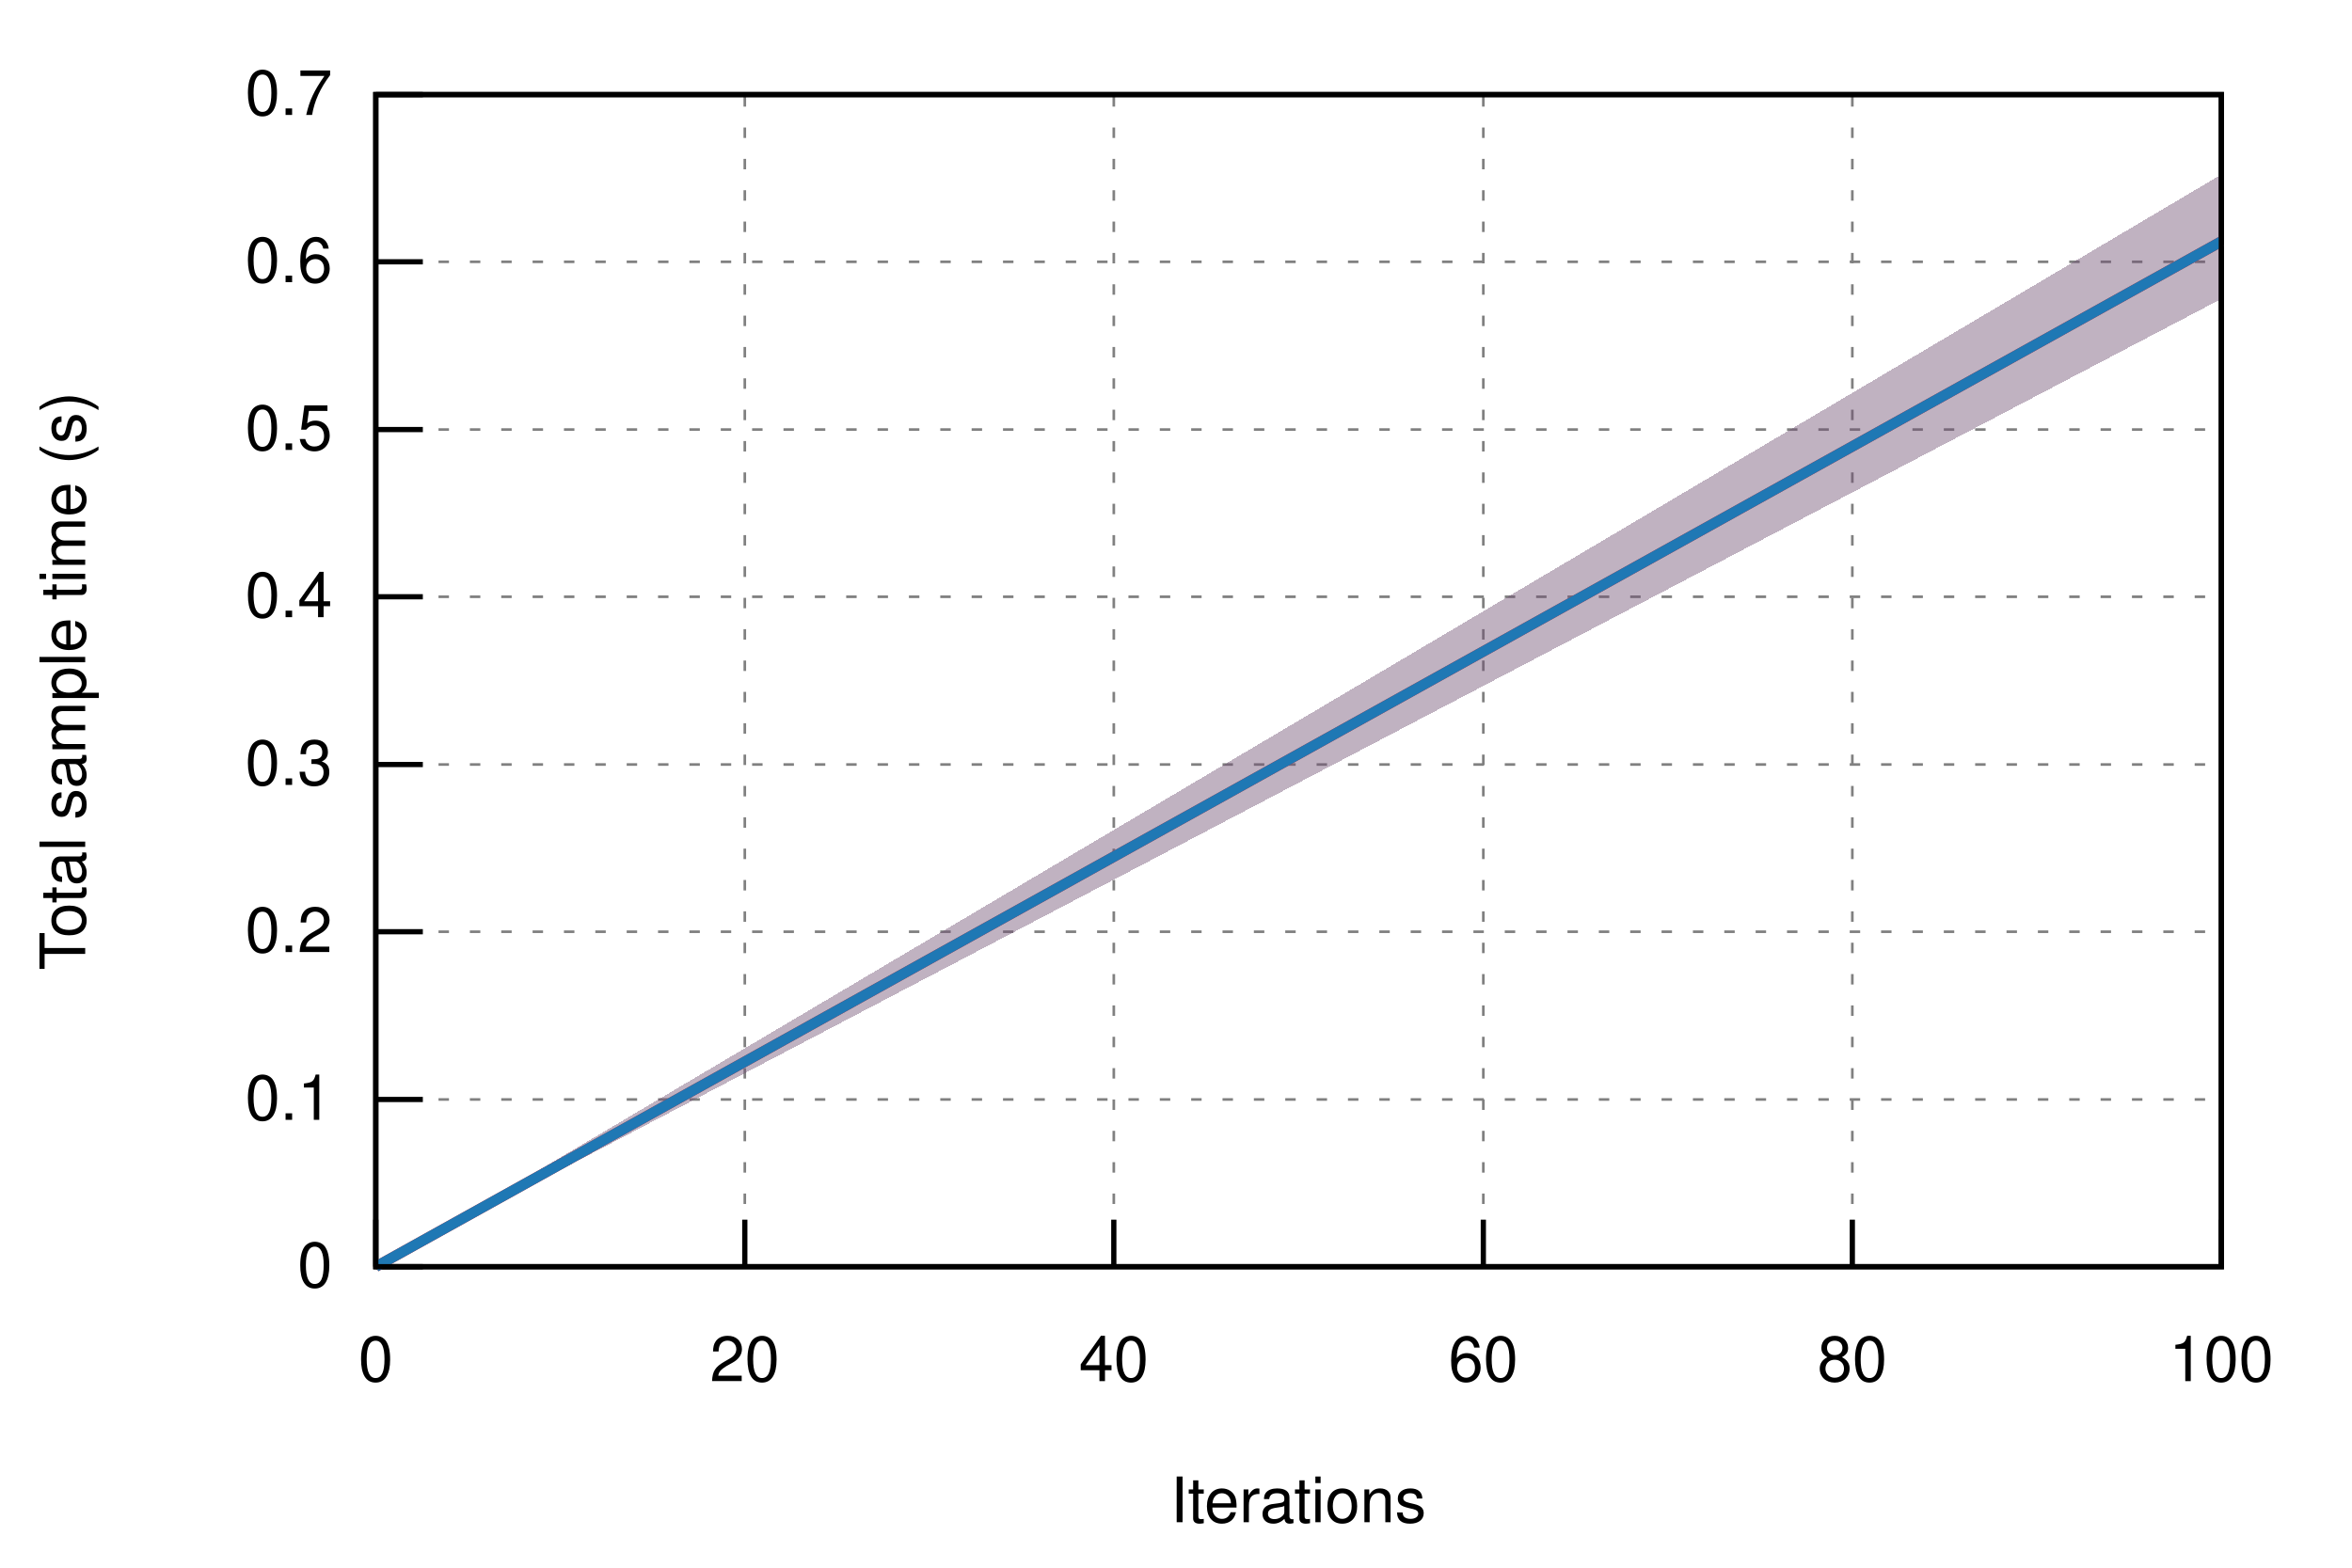
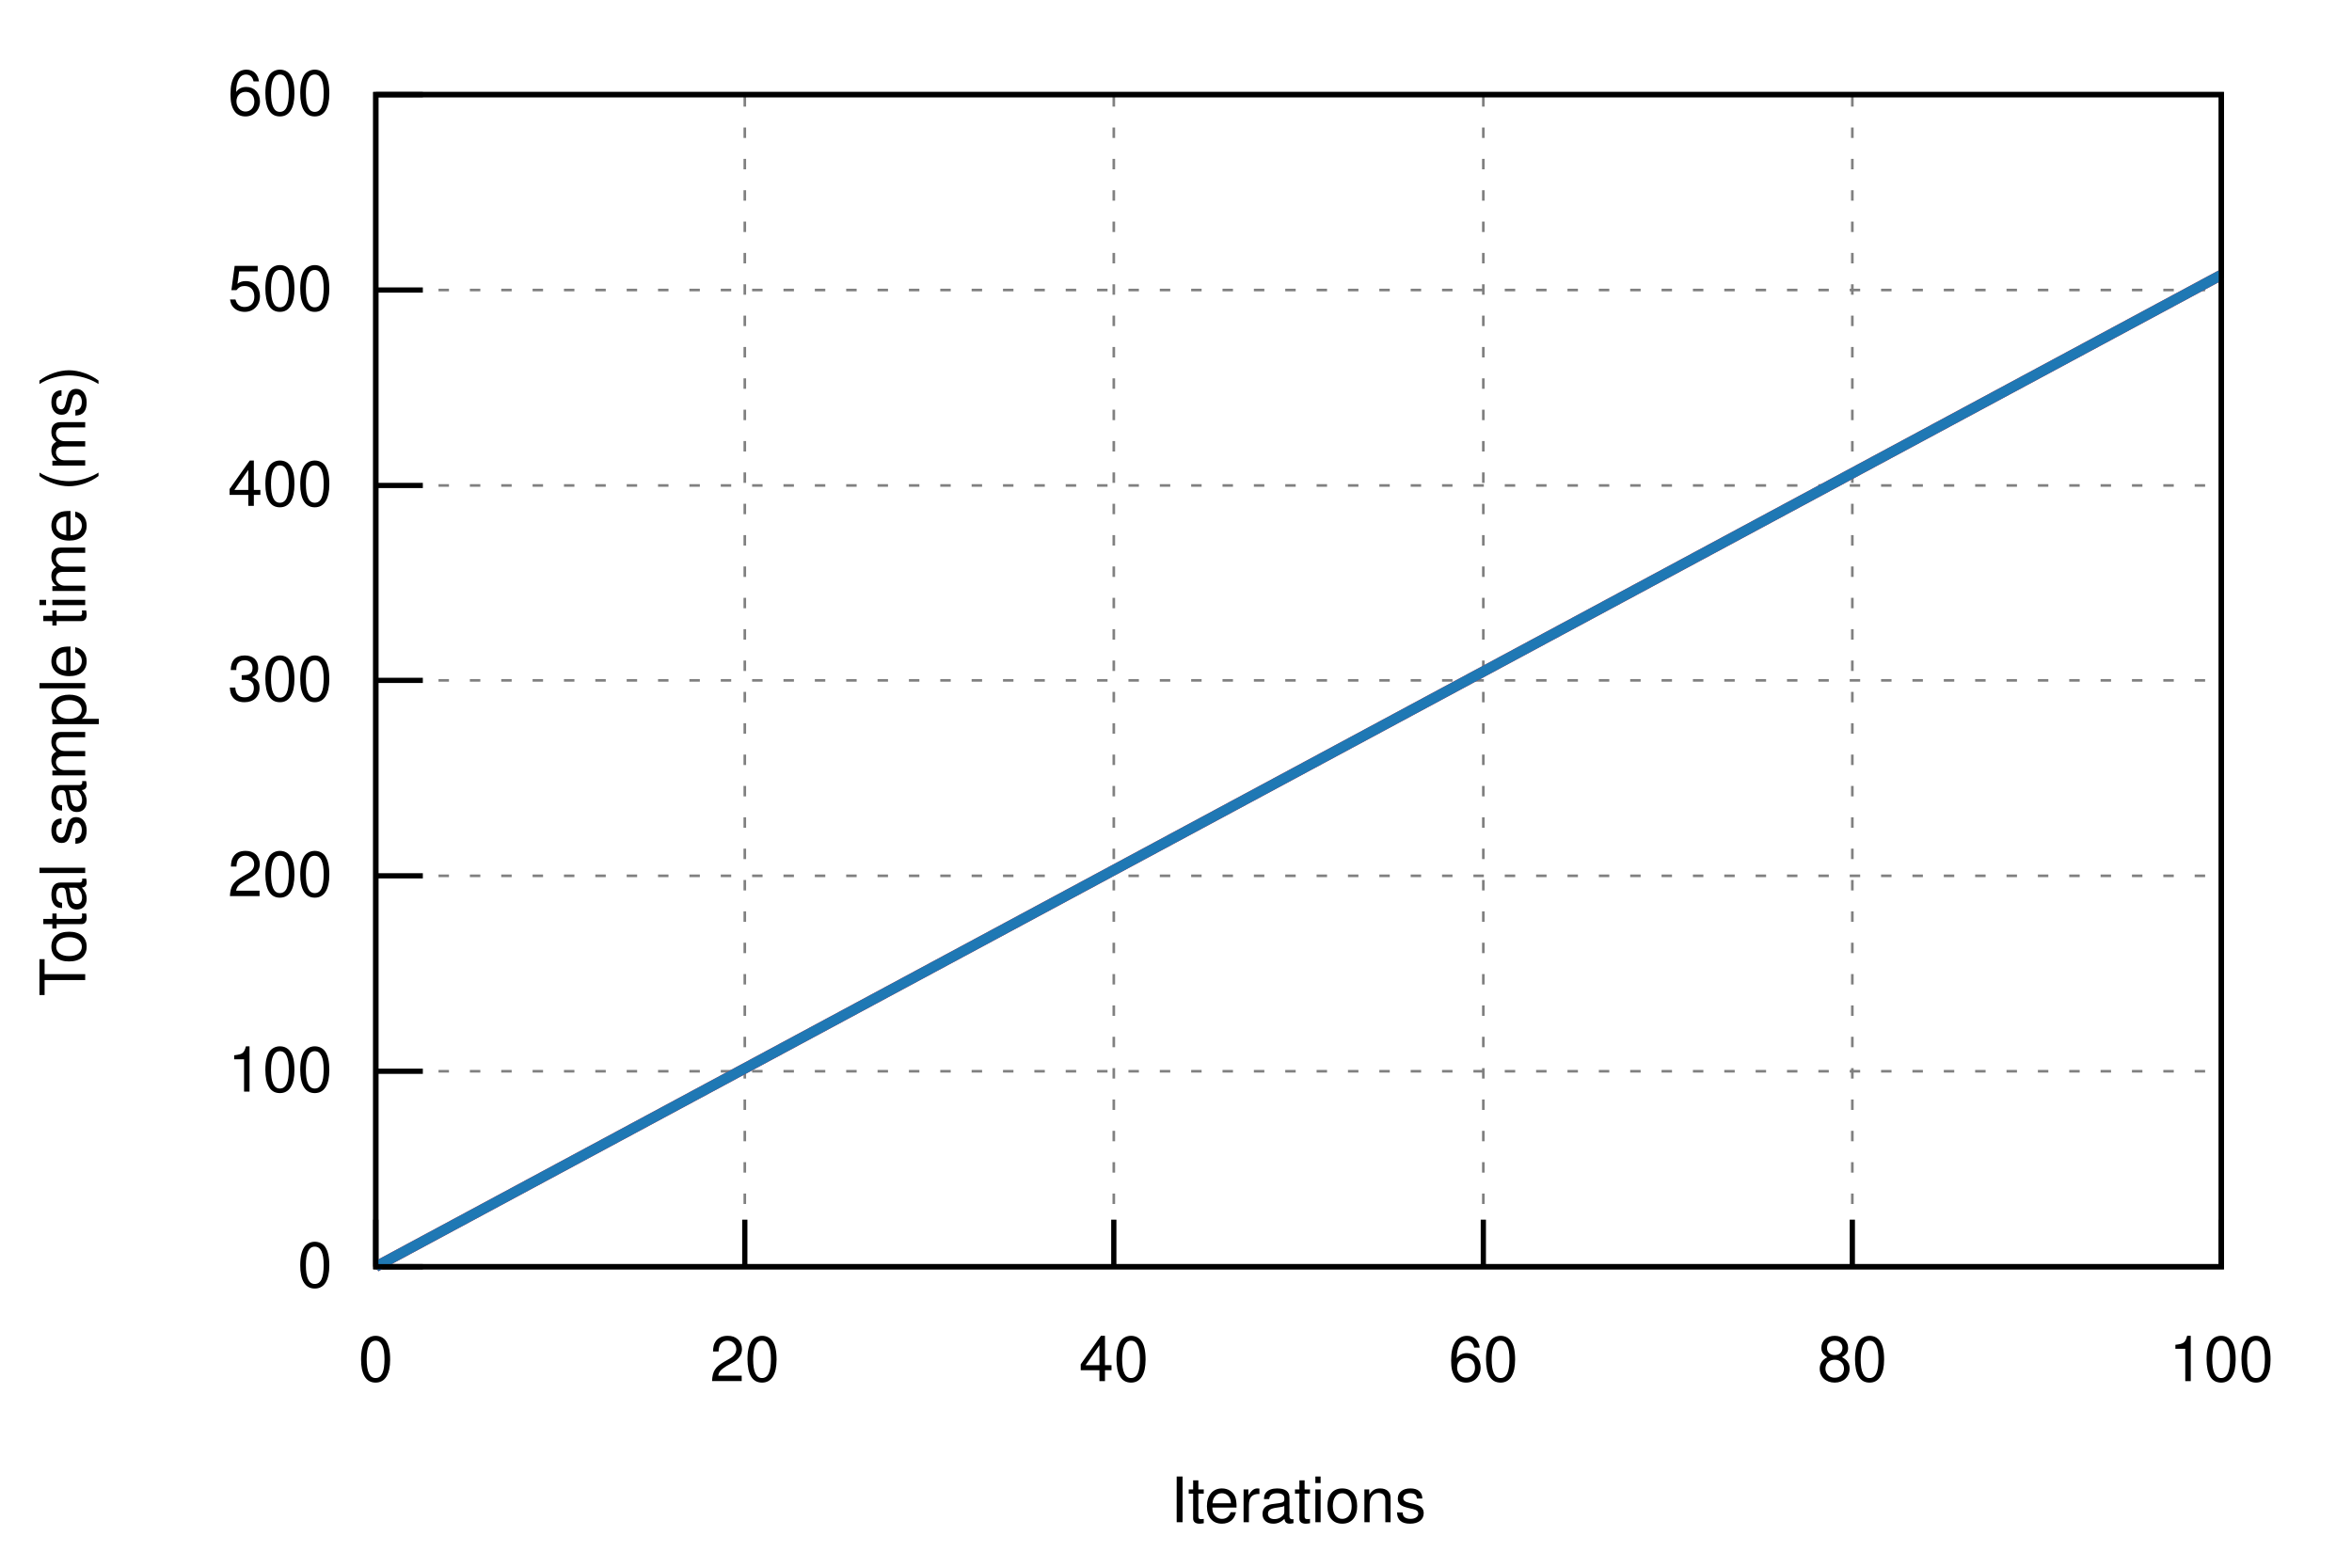
<svg xmlns="http://www.w3.org/2000/svg" xmlns:xlink="http://www.w3.org/1999/xlink" viewBox="0 0 450 300">
  <g id="gnuplot_canvas">
    <rect x="0" y="0" width="450" height="300" fill="none" />
    <defs>
      <circle id="gpDot" r="0.5" stroke-width="0.5" stroke="currentColor" />
      <path id="gpPt0" stroke-width="0.222" stroke="currentColor" d="M-1,0 h2 M0,-1 v2" />
      <path id="gpPt1" stroke-width="0.222" stroke="currentColor" d="M-1,-1 L1,1 M1,-1 L-1,1" />
      <path id="gpPt2" stroke-width="0.222" stroke="currentColor" d="M-1,0 L1,0 M0,-1 L0,1 M-1,-1 L1,1 M-1,1 L1,-1" />
      <rect id="gpPt3" stroke-width="0.222" stroke="currentColor" x="-1" y="-1" width="2" height="2" />
      <rect id="gpPt4" stroke-width="0.222" stroke="currentColor" fill="currentColor" x="-1" y="-1" width="2" height="2" />
      <circle id="gpPt5" stroke-width="0.222" stroke="currentColor" cx="0" cy="0" r="1" />
      <use xlink:href="#gpPt5" id="gpPt6" fill="currentColor" stroke="none" />
      <path id="gpPt7" stroke-width="0.222" stroke="currentColor" d="M0,-1.33 L-1.33,0.67 L1.33,0.67 z" />
      <use xlink:href="#gpPt7" id="gpPt8" fill="currentColor" stroke="none" />
      <use xlink:href="#gpPt7" id="gpPt9" stroke="currentColor" transform="rotate(180)" />
      <use xlink:href="#gpPt9" id="gpPt10" fill="currentColor" stroke="none" />
      <use xlink:href="#gpPt3" id="gpPt11" stroke="currentColor" transform="rotate(45)" />
      <use xlink:href="#gpPt11" id="gpPt12" fill="currentColor" stroke="none" />
      <path id="gpPt13" stroke-width="0.222" stroke="currentColor" d="M0,1.330 L1.265,0.411 L0.782,-1.067 L-0.782,-1.076 L-1.265,0.411 z" />
      <use xlink:href="#gpPt13" id="gpPt14" fill="currentColor" stroke="none" />
      <filter id="textbox" filterUnits="objectBoundingBox" x="0" y="0" height="1" width="1">
        <feFlood flood-color="white" flood-opacity="1" result="bgnd" />
        <feComposite in="SourceGraphic" in2="bgnd" operator="atop" />
      </filter>
      <filter id="greybox" filterUnits="objectBoundingBox" x="0" y="0" height="1" width="1">
        <feFlood flood-color="lightgrey" flood-opacity="1" result="grey" />
        <feComposite in="SourceGraphic" in2="grey" operator="atop" />
      </filter>
    </defs>
    <g fill="none" color="white" stroke="currentColor" stroke-width="1.00" stroke-linecap="butt" stroke-linejoin="miter">
</g>
    <g fill="none" color="black" stroke="currentColor" stroke-width="1.00" stroke-linecap="butt" stroke-linejoin="miter">
</g>
    <g fill="none" color="black" stroke="black" stroke-width="0.50" stroke-linecap="butt" stroke-linejoin="miter">
</g>
    <g fill="none" color="gray" stroke="currentColor" stroke-width="0.50" stroke-linecap="butt" stroke-linejoin="miter">
      <path stroke="gray" stroke-dasharray="2,4" class="gridline" d="M71.9,242.4 L425.0,242.4  " />
    </g>
    <g fill="none" color="gray" stroke="gray" stroke-width="1.00" stroke-linecap="butt" stroke-linejoin="miter">
</g>
    <g fill="none" color="black" stroke="currentColor" stroke-width="1.00" stroke-linecap="butt" stroke-linejoin="miter">
      <path stroke="black" d="M71.9,242.4 L80.9,242.4  " />
      <g transform="translate(63.6,246.3)" stroke="none" fill="black" font-family="Helvetica" font-size="12.00" text-anchor="end">
        <text>
          <tspan font-family="Helvetica"> 0</tspan>
        </text>
      </g>
    </g>
    <g fill="none" color="black" stroke="currentColor" stroke-width="1.00" stroke-linecap="butt" stroke-linejoin="miter">
</g>
    <g fill="none" color="black" stroke="black" stroke-width="0.50" stroke-linecap="butt" stroke-linejoin="miter">
</g>
    <g fill="none" color="gray" stroke="currentColor" stroke-width="0.50" stroke-linecap="butt" stroke-linejoin="miter">
-       <path stroke="gray" stroke-dasharray="2,4" class="gridline" d="M71.9,210.4 L425.0,210.4  " />
-     </g>
-     <g fill="none" color="gray" stroke="gray" stroke-width="1.00" stroke-linecap="butt" stroke-linejoin="miter">
- </g>
-     <g fill="none" color="black" stroke="currentColor" stroke-width="1.00" stroke-linecap="butt" stroke-linejoin="miter">
-       <path stroke="black" d="M71.9,210.4 L80.9,210.4  " />
-       <g transform="translate(63.6,214.3)" stroke="none" fill="black" font-family="Helvetica" font-size="12.00" text-anchor="end">
-         <text>
-           <tspan font-family="Helvetica"> 0.1</tspan>
-         </text>
-       </g>
-     </g>
-     <g fill="none" color="black" stroke="currentColor" stroke-width="1.00" stroke-linecap="butt" stroke-linejoin="miter">
- </g>
-     <g fill="none" color="black" stroke="black" stroke-width="0.50" stroke-linecap="butt" stroke-linejoin="miter">
- </g>
-     <g fill="none" color="gray" stroke="currentColor" stroke-width="0.50" stroke-linecap="butt" stroke-linejoin="miter">
-       <path stroke="gray" stroke-dasharray="2,4" class="gridline" d="M71.9,178.3 L425.0,178.3  " />
-     </g>
-     <g fill="none" color="gray" stroke="gray" stroke-width="1.00" stroke-linecap="butt" stroke-linejoin="miter">
- </g>
-     <g fill="none" color="black" stroke="currentColor" stroke-width="1.00" stroke-linecap="butt" stroke-linejoin="miter">
-       <path stroke="black" d="M71.9,178.3 L80.9,178.3  " />
-       <g transform="translate(63.6,182.2)" stroke="none" fill="black" font-family="Helvetica" font-size="12.00" text-anchor="end">
-         <text>
-           <tspan font-family="Helvetica"> 0.2</tspan>
-         </text>
-       </g>
-     </g>
-     <g fill="none" color="black" stroke="currentColor" stroke-width="1.00" stroke-linecap="butt" stroke-linejoin="miter">
- </g>
-     <g fill="none" color="black" stroke="black" stroke-width="0.50" stroke-linecap="butt" stroke-linejoin="miter">
- </g>
-     <g fill="none" color="gray" stroke="currentColor" stroke-width="0.50" stroke-linecap="butt" stroke-linejoin="miter">
-       <path stroke="gray" stroke-dasharray="2,4" class="gridline" d="M71.9,146.3 L425.0,146.3  " />
-     </g>
-     <g fill="none" color="gray" stroke="gray" stroke-width="1.00" stroke-linecap="butt" stroke-linejoin="miter">
- </g>
-     <g fill="none" color="black" stroke="currentColor" stroke-width="1.00" stroke-linecap="butt" stroke-linejoin="miter">
-       <path stroke="black" d="M71.9,146.3 L80.9,146.3  " />
-       <g transform="translate(63.6,150.2)" stroke="none" fill="black" font-family="Helvetica" font-size="12.00" text-anchor="end">
-         <text>
-           <tspan font-family="Helvetica"> 0.3</tspan>
-         </text>
-       </g>
-     </g>
-     <g fill="none" color="black" stroke="currentColor" stroke-width="1.00" stroke-linecap="butt" stroke-linejoin="miter">
- </g>
-     <g fill="none" color="black" stroke="black" stroke-width="0.50" stroke-linecap="butt" stroke-linejoin="miter">
- </g>
-     <g fill="none" color="gray" stroke="currentColor" stroke-width="0.50" stroke-linecap="butt" stroke-linejoin="miter">
-       <path stroke="gray" stroke-dasharray="2,4" class="gridline" d="M71.9,114.2 L425.0,114.2  " />
-     </g>
-     <g fill="none" color="gray" stroke="gray" stroke-width="1.00" stroke-linecap="butt" stroke-linejoin="miter">
- </g>
-     <g fill="none" color="black" stroke="currentColor" stroke-width="1.00" stroke-linecap="butt" stroke-linejoin="miter">
-       <path stroke="black" d="M71.9,114.2 L80.9,114.2  " />
-       <g transform="translate(63.6,118.1)" stroke="none" fill="black" font-family="Helvetica" font-size="12.00" text-anchor="end">
-         <text>
-           <tspan font-family="Helvetica"> 0.4</tspan>
-         </text>
-       </g>
-     </g>
-     <g fill="none" color="black" stroke="currentColor" stroke-width="1.00" stroke-linecap="butt" stroke-linejoin="miter">
- </g>
-     <g fill="none" color="black" stroke="black" stroke-width="0.50" stroke-linecap="butt" stroke-linejoin="miter">
- </g>
-     <g fill="none" color="gray" stroke="currentColor" stroke-width="0.50" stroke-linecap="butt" stroke-linejoin="miter">
-       <path stroke="gray" stroke-dasharray="2,4" class="gridline" d="M71.9,82.2 L425.0,82.2  " />
-     </g>
-     <g fill="none" color="gray" stroke="gray" stroke-width="1.00" stroke-linecap="butt" stroke-linejoin="miter">
- </g>
-     <g fill="none" color="black" stroke="currentColor" stroke-width="1.00" stroke-linecap="butt" stroke-linejoin="miter">
-       <path stroke="black" d="M71.9,82.2 L80.9,82.2  " />
-       <g transform="translate(63.6,86.1)" stroke="none" fill="black" font-family="Helvetica" font-size="12.00" text-anchor="end">
-         <text>
-           <tspan font-family="Helvetica"> 0.5</tspan>
-         </text>
-       </g>
-     </g>
-     <g fill="none" color="black" stroke="currentColor" stroke-width="1.00" stroke-linecap="butt" stroke-linejoin="miter">
- </g>
-     <g fill="none" color="black" stroke="black" stroke-width="0.50" stroke-linecap="butt" stroke-linejoin="miter">
- </g>
-     <g fill="none" color="gray" stroke="currentColor" stroke-width="0.50" stroke-linecap="butt" stroke-linejoin="miter">
-       <path stroke="gray" stroke-dasharray="2,4" class="gridline" d="M71.9,50.1 L425.0,50.1  " />
-     </g>
-     <g fill="none" color="gray" stroke="gray" stroke-width="1.00" stroke-linecap="butt" stroke-linejoin="miter">
- </g>
-     <g fill="none" color="black" stroke="currentColor" stroke-width="1.00" stroke-linecap="butt" stroke-linejoin="miter">
-       <path stroke="black" d="M71.9,50.1 L80.9,50.1  " />
-       <g transform="translate(63.6,54.0)" stroke="none" fill="black" font-family="Helvetica" font-size="12.00" text-anchor="end">
-         <text>
-           <tspan font-family="Helvetica"> 0.6</tspan>
+       <path stroke="gray" stroke-dasharray="2,4" class="gridline" d="M71.9,205.0 L425.0,205.0  " />
+     </g>
+     <g fill="none" color="gray" stroke="gray" stroke-width="1.00" stroke-linecap="butt" stroke-linejoin="miter">
+ </g>
+     <g fill="none" color="black" stroke="currentColor" stroke-width="1.00" stroke-linecap="butt" stroke-linejoin="miter">
+       <path stroke="black" d="M71.9,205.0 L80.9,205.0  " />
+       <g transform="translate(63.6,208.9)" stroke="none" fill="black" font-family="Helvetica" font-size="12.00" text-anchor="end">
+         <text>
+           <tspan font-family="Helvetica"> 100</tspan>
+         </text>
+       </g>
+     </g>
+     <g fill="none" color="black" stroke="currentColor" stroke-width="1.00" stroke-linecap="butt" stroke-linejoin="miter">
+ </g>
+     <g fill="none" color="black" stroke="black" stroke-width="0.50" stroke-linecap="butt" stroke-linejoin="miter">
+ </g>
+     <g fill="none" color="gray" stroke="currentColor" stroke-width="0.50" stroke-linecap="butt" stroke-linejoin="miter">
+       <path stroke="gray" stroke-dasharray="2,4" class="gridline" d="M71.9,167.6 L425.0,167.6  " />
+     </g>
+     <g fill="none" color="gray" stroke="gray" stroke-width="1.00" stroke-linecap="butt" stroke-linejoin="miter">
+ </g>
+     <g fill="none" color="black" stroke="currentColor" stroke-width="1.00" stroke-linecap="butt" stroke-linejoin="miter">
+       <path stroke="black" d="M71.9,167.6 L80.9,167.6  " />
+       <g transform="translate(63.6,171.5)" stroke="none" fill="black" font-family="Helvetica" font-size="12.00" text-anchor="end">
+         <text>
+           <tspan font-family="Helvetica"> 200</tspan>
+         </text>
+       </g>
+     </g>
+     <g fill="none" color="black" stroke="currentColor" stroke-width="1.00" stroke-linecap="butt" stroke-linejoin="miter">
+ </g>
+     <g fill="none" color="black" stroke="black" stroke-width="0.50" stroke-linecap="butt" stroke-linejoin="miter">
+ </g>
+     <g fill="none" color="gray" stroke="currentColor" stroke-width="0.50" stroke-linecap="butt" stroke-linejoin="miter">
+       <path stroke="gray" stroke-dasharray="2,4" class="gridline" d="M71.9,130.2 L425.0,130.2  " />
+     </g>
+     <g fill="none" color="gray" stroke="gray" stroke-width="1.00" stroke-linecap="butt" stroke-linejoin="miter">
+ </g>
+     <g fill="none" color="black" stroke="currentColor" stroke-width="1.00" stroke-linecap="butt" stroke-linejoin="miter">
+       <path stroke="black" d="M71.9,130.2 L80.9,130.2  " />
+       <g transform="translate(63.6,134.1)" stroke="none" fill="black" font-family="Helvetica" font-size="12.00" text-anchor="end">
+         <text>
+           <tspan font-family="Helvetica"> 300</tspan>
+         </text>
+       </g>
+     </g>
+     <g fill="none" color="black" stroke="currentColor" stroke-width="1.00" stroke-linecap="butt" stroke-linejoin="miter">
+ </g>
+     <g fill="none" color="black" stroke="black" stroke-width="0.50" stroke-linecap="butt" stroke-linejoin="miter">
+ </g>
+     <g fill="none" color="gray" stroke="currentColor" stroke-width="0.50" stroke-linecap="butt" stroke-linejoin="miter">
+       <path stroke="gray" stroke-dasharray="2,4" class="gridline" d="M71.9,92.9 L425.0,92.9  " />
+     </g>
+     <g fill="none" color="gray" stroke="gray" stroke-width="1.00" stroke-linecap="butt" stroke-linejoin="miter">
+ </g>
+     <g fill="none" color="black" stroke="currentColor" stroke-width="1.00" stroke-linecap="butt" stroke-linejoin="miter">
+       <path stroke="black" d="M71.9,92.9 L80.9,92.9  " />
+       <g transform="translate(63.6,96.8)" stroke="none" fill="black" font-family="Helvetica" font-size="12.00" text-anchor="end">
+         <text>
+           <tspan font-family="Helvetica"> 400</tspan>
+         </text>
+       </g>
+     </g>
+     <g fill="none" color="black" stroke="currentColor" stroke-width="1.00" stroke-linecap="butt" stroke-linejoin="miter">
+ </g>
+     <g fill="none" color="black" stroke="black" stroke-width="0.50" stroke-linecap="butt" stroke-linejoin="miter">
+ </g>
+     <g fill="none" color="gray" stroke="currentColor" stroke-width="0.50" stroke-linecap="butt" stroke-linejoin="miter">
+       <path stroke="gray" stroke-dasharray="2,4" class="gridline" d="M71.9,55.5 L425.0,55.5  " />
+     </g>
+     <g fill="none" color="gray" stroke="gray" stroke-width="1.00" stroke-linecap="butt" stroke-linejoin="miter">
+ </g>
+     <g fill="none" color="black" stroke="currentColor" stroke-width="1.00" stroke-linecap="butt" stroke-linejoin="miter">
+       <path stroke="black" d="M71.9,55.5 L80.9,55.5  " />
+       <g transform="translate(63.6,59.4)" stroke="none" fill="black" font-family="Helvetica" font-size="12.00" text-anchor="end">
+         <text>
+           <tspan font-family="Helvetica"> 500</tspan>
        </text>
      </g>
    </g>
    <g fill="none" color="black" stroke="currentColor" stroke-width="1.00" stroke-linecap="butt" stroke-linejoin="miter">
</g>
    <g fill="none" color="black" stroke="black" stroke-width="0.50" stroke-linecap="butt" stroke-linejoin="miter">
</g>
    <g fill="none" color="gray" stroke="currentColor" stroke-width="0.50" stroke-linecap="butt" stroke-linejoin="miter">
      <path stroke="gray" stroke-dasharray="2,4" class="gridline" d="M71.9,18.1 L425.0,18.1  " />
    </g>
    <g fill="none" color="gray" stroke="gray" stroke-width="1.00" stroke-linecap="butt" stroke-linejoin="miter">
</g>
    <g fill="none" color="black" stroke="currentColor" stroke-width="1.00" stroke-linecap="butt" stroke-linejoin="miter">
      <path stroke="black" d="M71.9,18.1 L80.9,18.1  " />
      <g transform="translate(63.6,22.0)" stroke="none" fill="black" font-family="Helvetica" font-size="12.00" text-anchor="end">
        <text>
-           <tspan font-family="Helvetica"> 0.7</tspan>
+           <tspan font-family="Helvetica"> 600</tspan>
        </text>
      </g>
    </g>
    <g fill="none" color="black" stroke="currentColor" stroke-width="1.00" stroke-linecap="butt" stroke-linejoin="miter">
</g>
    <g fill="none" color="black" stroke="black" stroke-width="0.50" stroke-linecap="butt" stroke-linejoin="miter">
</g>
    <g fill="none" color="gray" stroke="currentColor" stroke-width="0.50" stroke-linecap="butt" stroke-linejoin="miter">
      <path stroke="gray" stroke-dasharray="2,4" class="gridline" d="M71.9,242.4 L71.9,18.1  " />
    </g>
    <g fill="none" color="gray" stroke="gray" stroke-width="1.00" stroke-linecap="butt" stroke-linejoin="miter">
</g>
    <g fill="none" color="black" stroke="currentColor" stroke-width="1.00" stroke-linecap="butt" stroke-linejoin="miter">
      <path stroke="black" d="M71.9,242.4 L71.9,233.4  " />
      <g transform="translate(71.9,264.3)" stroke="none" fill="black" font-family="Helvetica" font-size="12.00" text-anchor="middle">
        <text>
          <tspan font-family="Helvetica"> 0</tspan>
        </text>
      </g>
    </g>
    <g fill="none" color="black" stroke="currentColor" stroke-width="1.00" stroke-linecap="butt" stroke-linejoin="miter">
</g>
    <g fill="none" color="black" stroke="black" stroke-width="0.50" stroke-linecap="butt" stroke-linejoin="miter">
</g>
    <g fill="none" color="gray" stroke="currentColor" stroke-width="0.50" stroke-linecap="butt" stroke-linejoin="miter">
      <path stroke="gray" stroke-dasharray="2,4" class="gridline" d="M142.5,242.4 L142.5,18.1  " />
    </g>
    <g fill="none" color="gray" stroke="gray" stroke-width="1.00" stroke-linecap="butt" stroke-linejoin="miter">
</g>
    <g fill="none" color="black" stroke="currentColor" stroke-width="1.00" stroke-linecap="butt" stroke-linejoin="miter">
      <path stroke="black" d="M142.5,242.4 L142.5,233.4  " />
      <g transform="translate(142.5,264.3)" stroke="none" fill="black" font-family="Helvetica" font-size="12.00" text-anchor="middle">
        <text>
          <tspan font-family="Helvetica"> 20</tspan>
        </text>
      </g>
    </g>
    <g fill="none" color="black" stroke="currentColor" stroke-width="1.00" stroke-linecap="butt" stroke-linejoin="miter">
</g>
    <g fill="none" color="black" stroke="black" stroke-width="0.50" stroke-linecap="butt" stroke-linejoin="miter">
</g>
    <g fill="none" color="gray" stroke="currentColor" stroke-width="0.50" stroke-linecap="butt" stroke-linejoin="miter">
      <path stroke="gray" stroke-dasharray="2,4" class="gridline" d="M213.1,242.4 L213.1,18.1  " />
    </g>
    <g fill="none" color="gray" stroke="gray" stroke-width="1.00" stroke-linecap="butt" stroke-linejoin="miter">
</g>
    <g fill="none" color="black" stroke="currentColor" stroke-width="1.00" stroke-linecap="butt" stroke-linejoin="miter">
      <path stroke="black" d="M213.1,242.4 L213.1,233.4  " />
      <g transform="translate(213.1,264.3)" stroke="none" fill="black" font-family="Helvetica" font-size="12.00" text-anchor="middle">
        <text>
          <tspan font-family="Helvetica"> 40</tspan>
        </text>
      </g>
    </g>
    <g fill="none" color="black" stroke="currentColor" stroke-width="1.00" stroke-linecap="butt" stroke-linejoin="miter">
</g>
    <g fill="none" color="black" stroke="black" stroke-width="0.50" stroke-linecap="butt" stroke-linejoin="miter">
</g>
    <g fill="none" color="gray" stroke="currentColor" stroke-width="0.50" stroke-linecap="butt" stroke-linejoin="miter">
      <path stroke="gray" stroke-dasharray="2,4" class="gridline" d="M283.8,242.4 L283.8,18.1  " />
    </g>
    <g fill="none" color="gray" stroke="gray" stroke-width="1.00" stroke-linecap="butt" stroke-linejoin="miter">
</g>
    <g fill="none" color="black" stroke="currentColor" stroke-width="1.00" stroke-linecap="butt" stroke-linejoin="miter">
      <path stroke="black" d="M283.8,242.4 L283.8,233.4  " />
      <g transform="translate(283.8,264.3)" stroke="none" fill="black" font-family="Helvetica" font-size="12.00" text-anchor="middle">
        <text>
          <tspan font-family="Helvetica"> 60</tspan>
        </text>
      </g>
    </g>
    <g fill="none" color="black" stroke="currentColor" stroke-width="1.00" stroke-linecap="butt" stroke-linejoin="miter">
</g>
    <g fill="none" color="black" stroke="black" stroke-width="0.50" stroke-linecap="butt" stroke-linejoin="miter">
</g>
    <g fill="none" color="gray" stroke="currentColor" stroke-width="0.50" stroke-linecap="butt" stroke-linejoin="miter">
      <path stroke="gray" stroke-dasharray="2,4" class="gridline" d="M354.4,242.4 L354.4,18.1  " />
    </g>
    <g fill="none" color="gray" stroke="gray" stroke-width="1.00" stroke-linecap="butt" stroke-linejoin="miter">
</g>
    <g fill="none" color="black" stroke="currentColor" stroke-width="1.00" stroke-linecap="butt" stroke-linejoin="miter">
      <path stroke="black" d="M354.4,242.4 L354.4,233.4  " />
      <g transform="translate(354.4,264.3)" stroke="none" fill="black" font-family="Helvetica" font-size="12.00" text-anchor="middle">
        <text>
          <tspan font-family="Helvetica"> 80</tspan>
        </text>
      </g>
    </g>
    <g fill="none" color="black" stroke="currentColor" stroke-width="1.00" stroke-linecap="butt" stroke-linejoin="miter">
</g>
    <g fill="none" color="black" stroke="black" stroke-width="0.50" stroke-linecap="butt" stroke-linejoin="miter">
</g>
    <g fill="none" color="gray" stroke="currentColor" stroke-width="0.50" stroke-linecap="butt" stroke-linejoin="miter">
      <path stroke="gray" stroke-dasharray="2,4" class="gridline" d="M425.0,242.4 L425.0,18.1  " />
    </g>
    <g fill="none" color="gray" stroke="gray" stroke-width="1.00" stroke-linecap="butt" stroke-linejoin="miter">
</g>
    <g fill="none" color="black" stroke="currentColor" stroke-width="1.00" stroke-linecap="butt" stroke-linejoin="miter">
      <path stroke="black" d="M425.0,242.4 L425.0,233.4  " />
      <g transform="translate(425.0,264.3)" stroke="none" fill="black" font-family="Helvetica" font-size="12.00" text-anchor="middle">
        <text>
          <tspan font-family="Helvetica"> 100</tspan>
        </text>
      </g>
    </g>
    <g fill="none" color="black" stroke="currentColor" stroke-width="1.00" stroke-linecap="butt" stroke-linejoin="miter">
</g>
    <g fill="none" color="black" stroke="currentColor" stroke-width="1.00" stroke-linecap="butt" stroke-linejoin="miter">
      <path stroke="black" d="M71.9,18.1 L71.9,242.4 L425.0,242.4 L425.0,18.1 L71.9,18.1 Z  " />
    </g>
    <g fill="none" color="black" stroke="currentColor" stroke-width="1.00" stroke-linecap="butt" stroke-linejoin="miter">
      <g transform="translate(16.3,130.3) rotate(270)" stroke="none" fill="black" font-family="Helvetica" font-size="12.00" text-anchor="middle">
        <text>
-           <tspan font-family="Helvetica">Total sample time (s)</tspan>
+           <tspan font-family="Helvetica">Total sample time (ms)</tspan>
        </text>
      </g>
    </g>
    <g fill="none" color="black" stroke="currentColor" stroke-width="1.00" stroke-linecap="butt" stroke-linejoin="miter">
      <g transform="translate(248.4,291.3)" stroke="none" fill="black" font-family="Helvetica" font-size="12.00" text-anchor="middle">
        <text>
          <tspan font-family="Helvetica">Iterations</tspan>
        </text>
      </g>
    </g>
    <g fill="none" color="black" stroke="currentColor" stroke-width="1.00" stroke-linecap="butt" stroke-linejoin="miter">
</g>
    <g id="gnuplot_plot_1">
      <g fill="none" color="black" stroke="currentColor" stroke-width="1.00" stroke-linecap="butt" stroke-linejoin="miter">
        <g stroke="none" shape-rendering="crispEdges">
          <polygon fill="rgb(227,  26,  28)" fill-opacity="0.25" points="71.9,242.4 71.9,242.4 71.9,242.4 " />
-           <polygon fill="rgb(227,  26,  28)" fill-opacity="0.25" points="71.9,242.4 425.0,57.2 425.0,33.4 " />
+           <polygon fill="rgb(227,  26,  28)" fill-opacity="0.25" points="71.9,242.4 425.0,53.2 425.0,51.9 " />
        </g>
      </g>
    </g>
    <g id="gnuplot_plot_2">
      <g fill="none" color="black" stroke="currentColor" stroke-width="1.00" stroke-linecap="butt" stroke-linejoin="miter">
        <g stroke="none" shape-rendering="crispEdges">
          <polygon fill="rgb( 31, 120, 180)" fill-opacity="0.25" points="71.9,242.4 71.9,242.4 71.9,242.4 " />
-           <polygon fill="rgb( 31, 120, 180)" fill-opacity="0.25" points="71.9,242.4 425.0,57.2 425.0,33.4 " />
+           <polygon fill="rgb( 31, 120, 180)" fill-opacity="0.25" points="71.9,242.4 425.0,53.2 425.0,51.9 " />
        </g>
      </g>
    </g>
    <g id="gnuplot_plot_3">
      <g fill="none" color="white" stroke="rgb( 31, 120, 180)" stroke-width="2.00" stroke-linecap="butt" stroke-linejoin="miter">
</g>
      <g fill="none" color="black" stroke="currentColor" stroke-width="2.00" stroke-linecap="butt" stroke-linejoin="miter">
-         <path stroke="rgb(227,  26,  28)" d="M71.9,242.4 L425.0,46.2  " />
+         <path stroke="rgb(227,  26,  28)" d="M71.9,242.4 L425.0,52.6  " />
      </g>
    </g>
    <g id="gnuplot_plot_4">
      <g fill="none" color="black" stroke="currentColor" stroke-width="2.00" stroke-linecap="butt" stroke-linejoin="miter">
-         <path stroke="rgb( 31, 120, 180)" d="M71.9,242.4 L425.0,46.2  " />
+         <path stroke="rgb( 31, 120, 180)" d="M71.9,242.4 L425.0,52.6  " />
      </g>
    </g>
    <g fill="none" color="black" stroke="currentColor" stroke-width="2.00" stroke-linecap="butt" stroke-linejoin="miter">
</g>
    <g fill="none" color="black" stroke="black" stroke-width="1.00" stroke-linecap="butt" stroke-linejoin="miter">
</g>
    <g fill="none" color="black" stroke="currentColor" stroke-width="1.00" stroke-linecap="butt" stroke-linejoin="miter">
      <path stroke="black" d="M71.9,18.1 L71.9,242.4 L425.0,242.4 L425.0,18.1 L71.9,18.1 Z  " />
    </g>
    <g fill="none" color="black" stroke="currentColor" stroke-width="1.00" stroke-linecap="butt" stroke-linejoin="miter">
</g>
  </g>
</svg>
